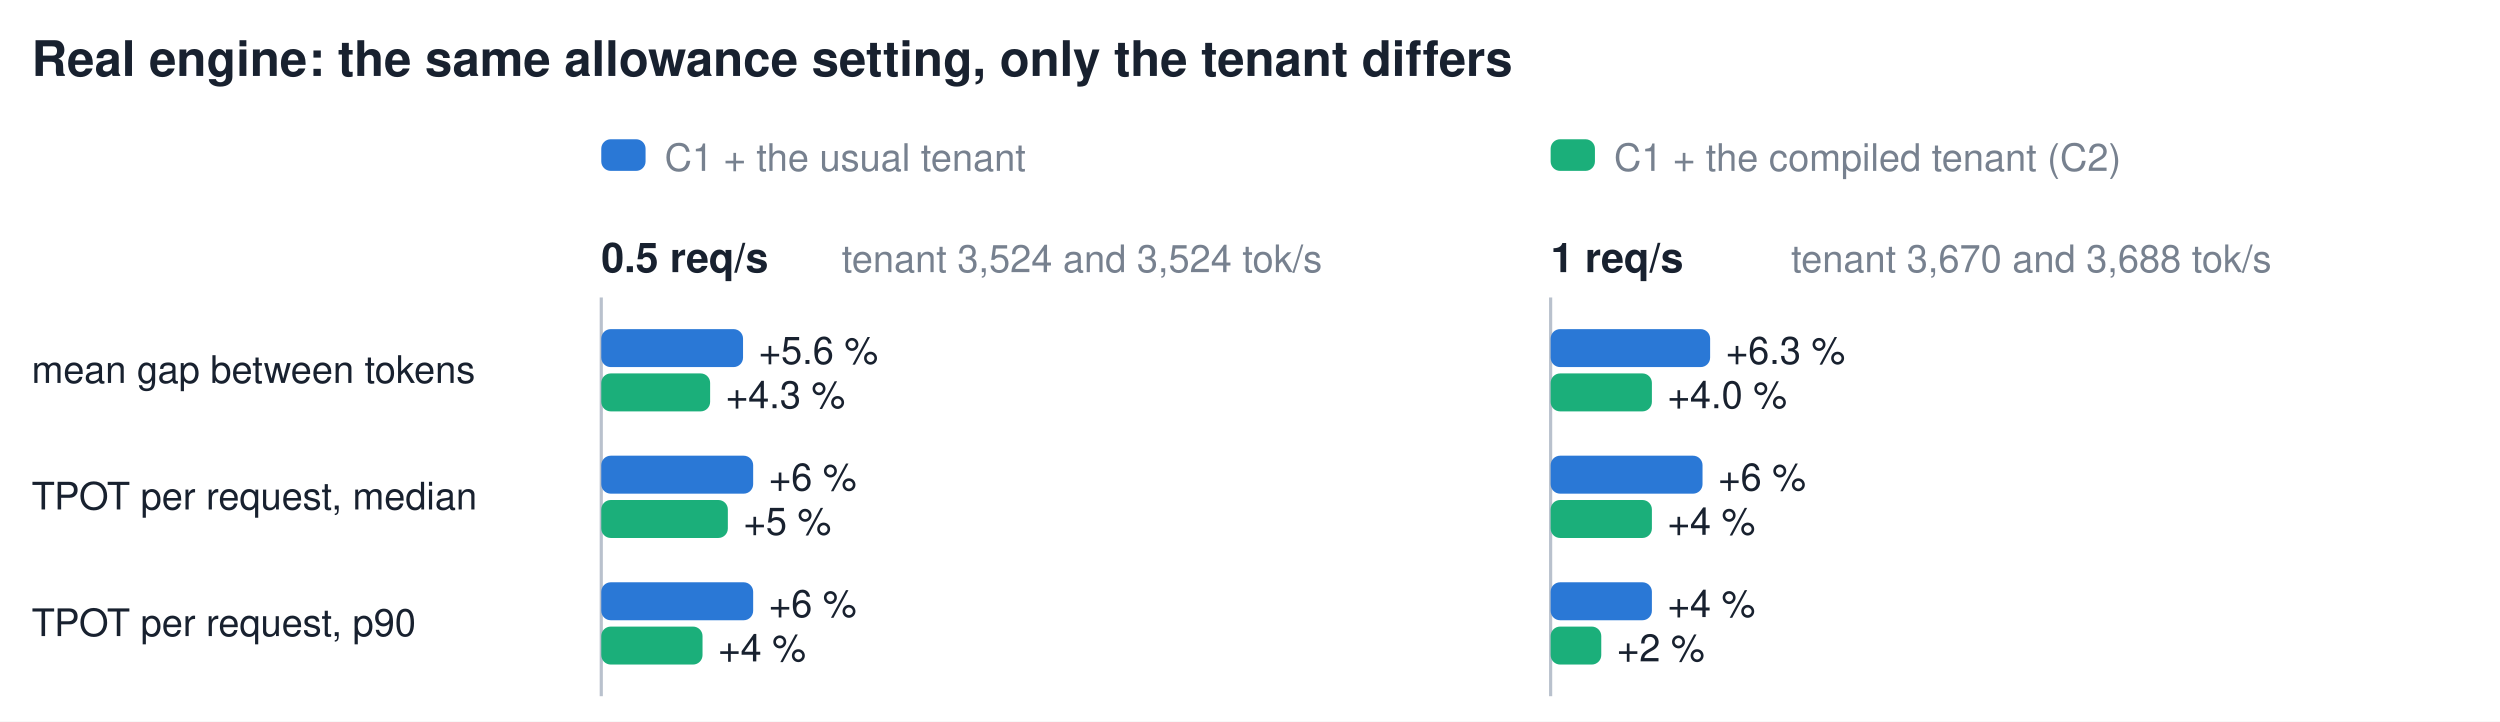
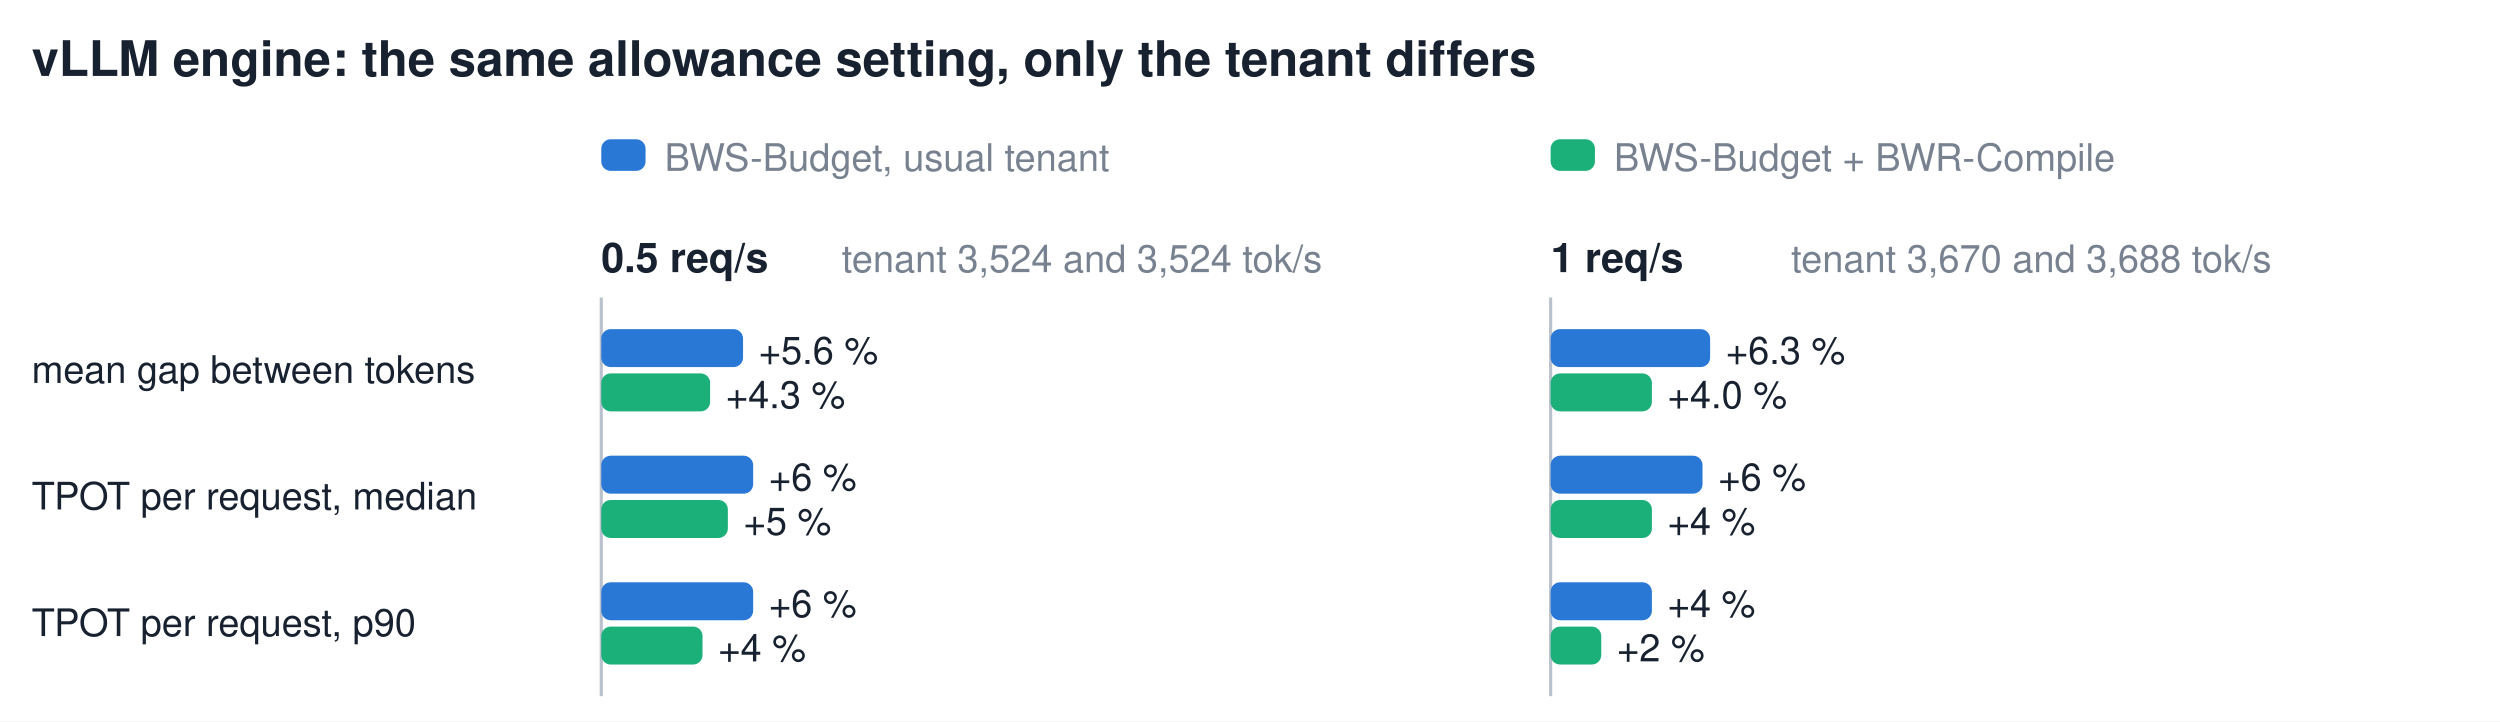
<svg xmlns="http://www.w3.org/2000/svg" viewBox="0 0 790 228" width="790" height="228">
  <style>svg{background:#fff} text{font-family:"IBM Plex Sans","Segoe UI",Helvetica,Arial,sans-serif}
.d-box{fill:#ffffff;stroke:#b9c1cd;stroke-width:1.4}.d-soft{fill:#eaf1fb;stroke:#2a78d6;stroke-width:1.2}.d-good{fill:#e7f5ee;stroke:#178a58;stroke-width:1.2}
.d-warn{fill:#fbf3dc;stroke:#9a6a00;stroke-width:1.2}.d-ten{fill:#fdeee6;stroke:#eb6834;stroke-width:1.2}.d-bad{fill:#fbecec;stroke:#cf3a3a;stroke-width:1.4}
.d-zone{fill:none;stroke:#b9c1cd;stroke-width:1.2;stroke-dasharray:5 4}
.d-t{fill:#18212f;font-size:13px}.d-s{fill:#18212f;font-size:12px}.d-b{fill:#18212f;font-size:14px;font-weight:600}.d-h{fill:#18212f;font-size:15.5px;font-weight:600}
.d-m{fill:#77818f;font-size:12px}.d-g{fill:#178a58;font-size:12.5px;font-weight:600}.d-r{fill:#cf3a3a;font-size:12.5px;font-weight:600}.d-ln{stroke:#465166;stroke-width:1.5;fill:none}</style>
  <rect width="790" height="228" fill="#fff" />
  <defs>
    <marker id="arr" viewBox="0 0 8 8" refX="7" refY="4" markerWidth="7" markerHeight="7" orient="auto">
      <path d="M0 0L8 4L0 8z" fill="#465166" />
    </marker>
  </defs>
-   <text class="d-h" x="10.0" y="24.0">Real engine: the same allowance setting, only the tenant differs</text>
+   <text class="d-h" x="10.0" y="24.0">vLLM engine: the same allowance setting, only the tenant differs</text>
  <g transform="translate(0,40)">
    <rect x="190.0" y="4.0" width="14.0" height="10.0" rx="3" fill="#2a78d6" />
-     <text class="d-m" x="210.0" y="14.0">C1 + the usual tenant</text>
+     <text class="d-m" x="210.0" y="14.0">BWS-Budget, usual tenant</text>
    <rect x="490.0" y="4.0" width="14.0" height="10.0" rx="3" fill="#1baf7a" />
-     <text class="d-m" x="510.0" y="14.0">C1 + the compiled tenant (C2)</text>
+     <text class="d-m" x="510.0" y="14.0">BWS-Budget + BWR-Compile</text>
    <text class="d-b" x="190.0" y="46.0" style="font-size:13px">0.5 req/s</text>
    <text class="d-m" x="266.0" y="46.0">tenant 3,524 and 3,524 tok/s</text>
    <path d="M190 54V180" stroke="#b9c1cd" stroke-width="1" fill="none" />
    <text class="d-s" x="10.0" y="81.0">mean gap between tokens</text>
    <rect x="190.0" y="64.0" width="44.8" height="12.0" rx="3" fill="#2a78d6" />
    <text class="d-s" x="239.8" y="75.0">+5.6 %</text>
    <rect x="190.0" y="78.0" width="34.4" height="12.0" rx="3" fill="#1baf7a" />
    <text class="d-s" x="229.4" y="89.0">+4.3 %</text>
    <text class="d-s" x="10.0" y="121.0">TPOT per request, median</text>
    <rect x="190.0" y="104.0" width="48.0" height="12.0" rx="3" fill="#2a78d6" />
    <text class="d-s" x="243.0" y="115.0">+6 %</text>
    <rect x="190.0" y="118.0" width="40.0" height="12.0" rx="3" fill="#1baf7a" />
    <text class="d-s" x="235.0" y="129.0">+5 %</text>
    <text class="d-s" x="10.0" y="161.0">TPOT per request, p90</text>
    <rect x="190.0" y="144.0" width="48.0" height="12.0" rx="3" fill="#2a78d6" />
    <text class="d-s" x="243.0" y="155.0">+6 %</text>
    <rect x="190.0" y="158.0" width="32.0" height="12.0" rx="3" fill="#1baf7a" />
    <text class="d-s" x="227.0" y="169.0">+4 %</text>
    <text class="d-b" x="490.0" y="46.0" style="font-size:13px">1 req/s</text>
    <text class="d-m" x="566.0" y="46.0">tenant 3,670 and 3,688 tok/s</text>
    <path d="M490 54V180" stroke="#b9c1cd" stroke-width="1" fill="none" />
    <rect x="490.0" y="64.0" width="50.4" height="12.0" rx="3" fill="#2a78d6" />
    <text class="d-s" x="545.4" y="75.0">+6.3 %</text>
    <rect x="490.0" y="78.0" width="32.0" height="12.0" rx="3" fill="#1baf7a" />
    <text class="d-s" x="527.0" y="89.0">+4.0 %</text>
    <rect x="490.0" y="104.0" width="48.0" height="12.0" rx="3" fill="#2a78d6" />
    <text class="d-s" x="543.0" y="115.0">+6 %</text>
    <rect x="490.0" y="118.0" width="32.0" height="12.0" rx="3" fill="#1baf7a" />
    <text class="d-s" x="527.0" y="129.0">+4 %</text>
    <rect x="490.0" y="144.0" width="32.0" height="12.0" rx="3" fill="#2a78d6" />
    <text class="d-s" x="527.0" y="155.0">+4 %</text>
    <rect x="490.0" y="158.0" width="16.0" height="12.0" rx="3" fill="#1baf7a" />
    <text class="d-s" x="511.0" y="169.0">+2 %</text>
  </g>
</svg>
